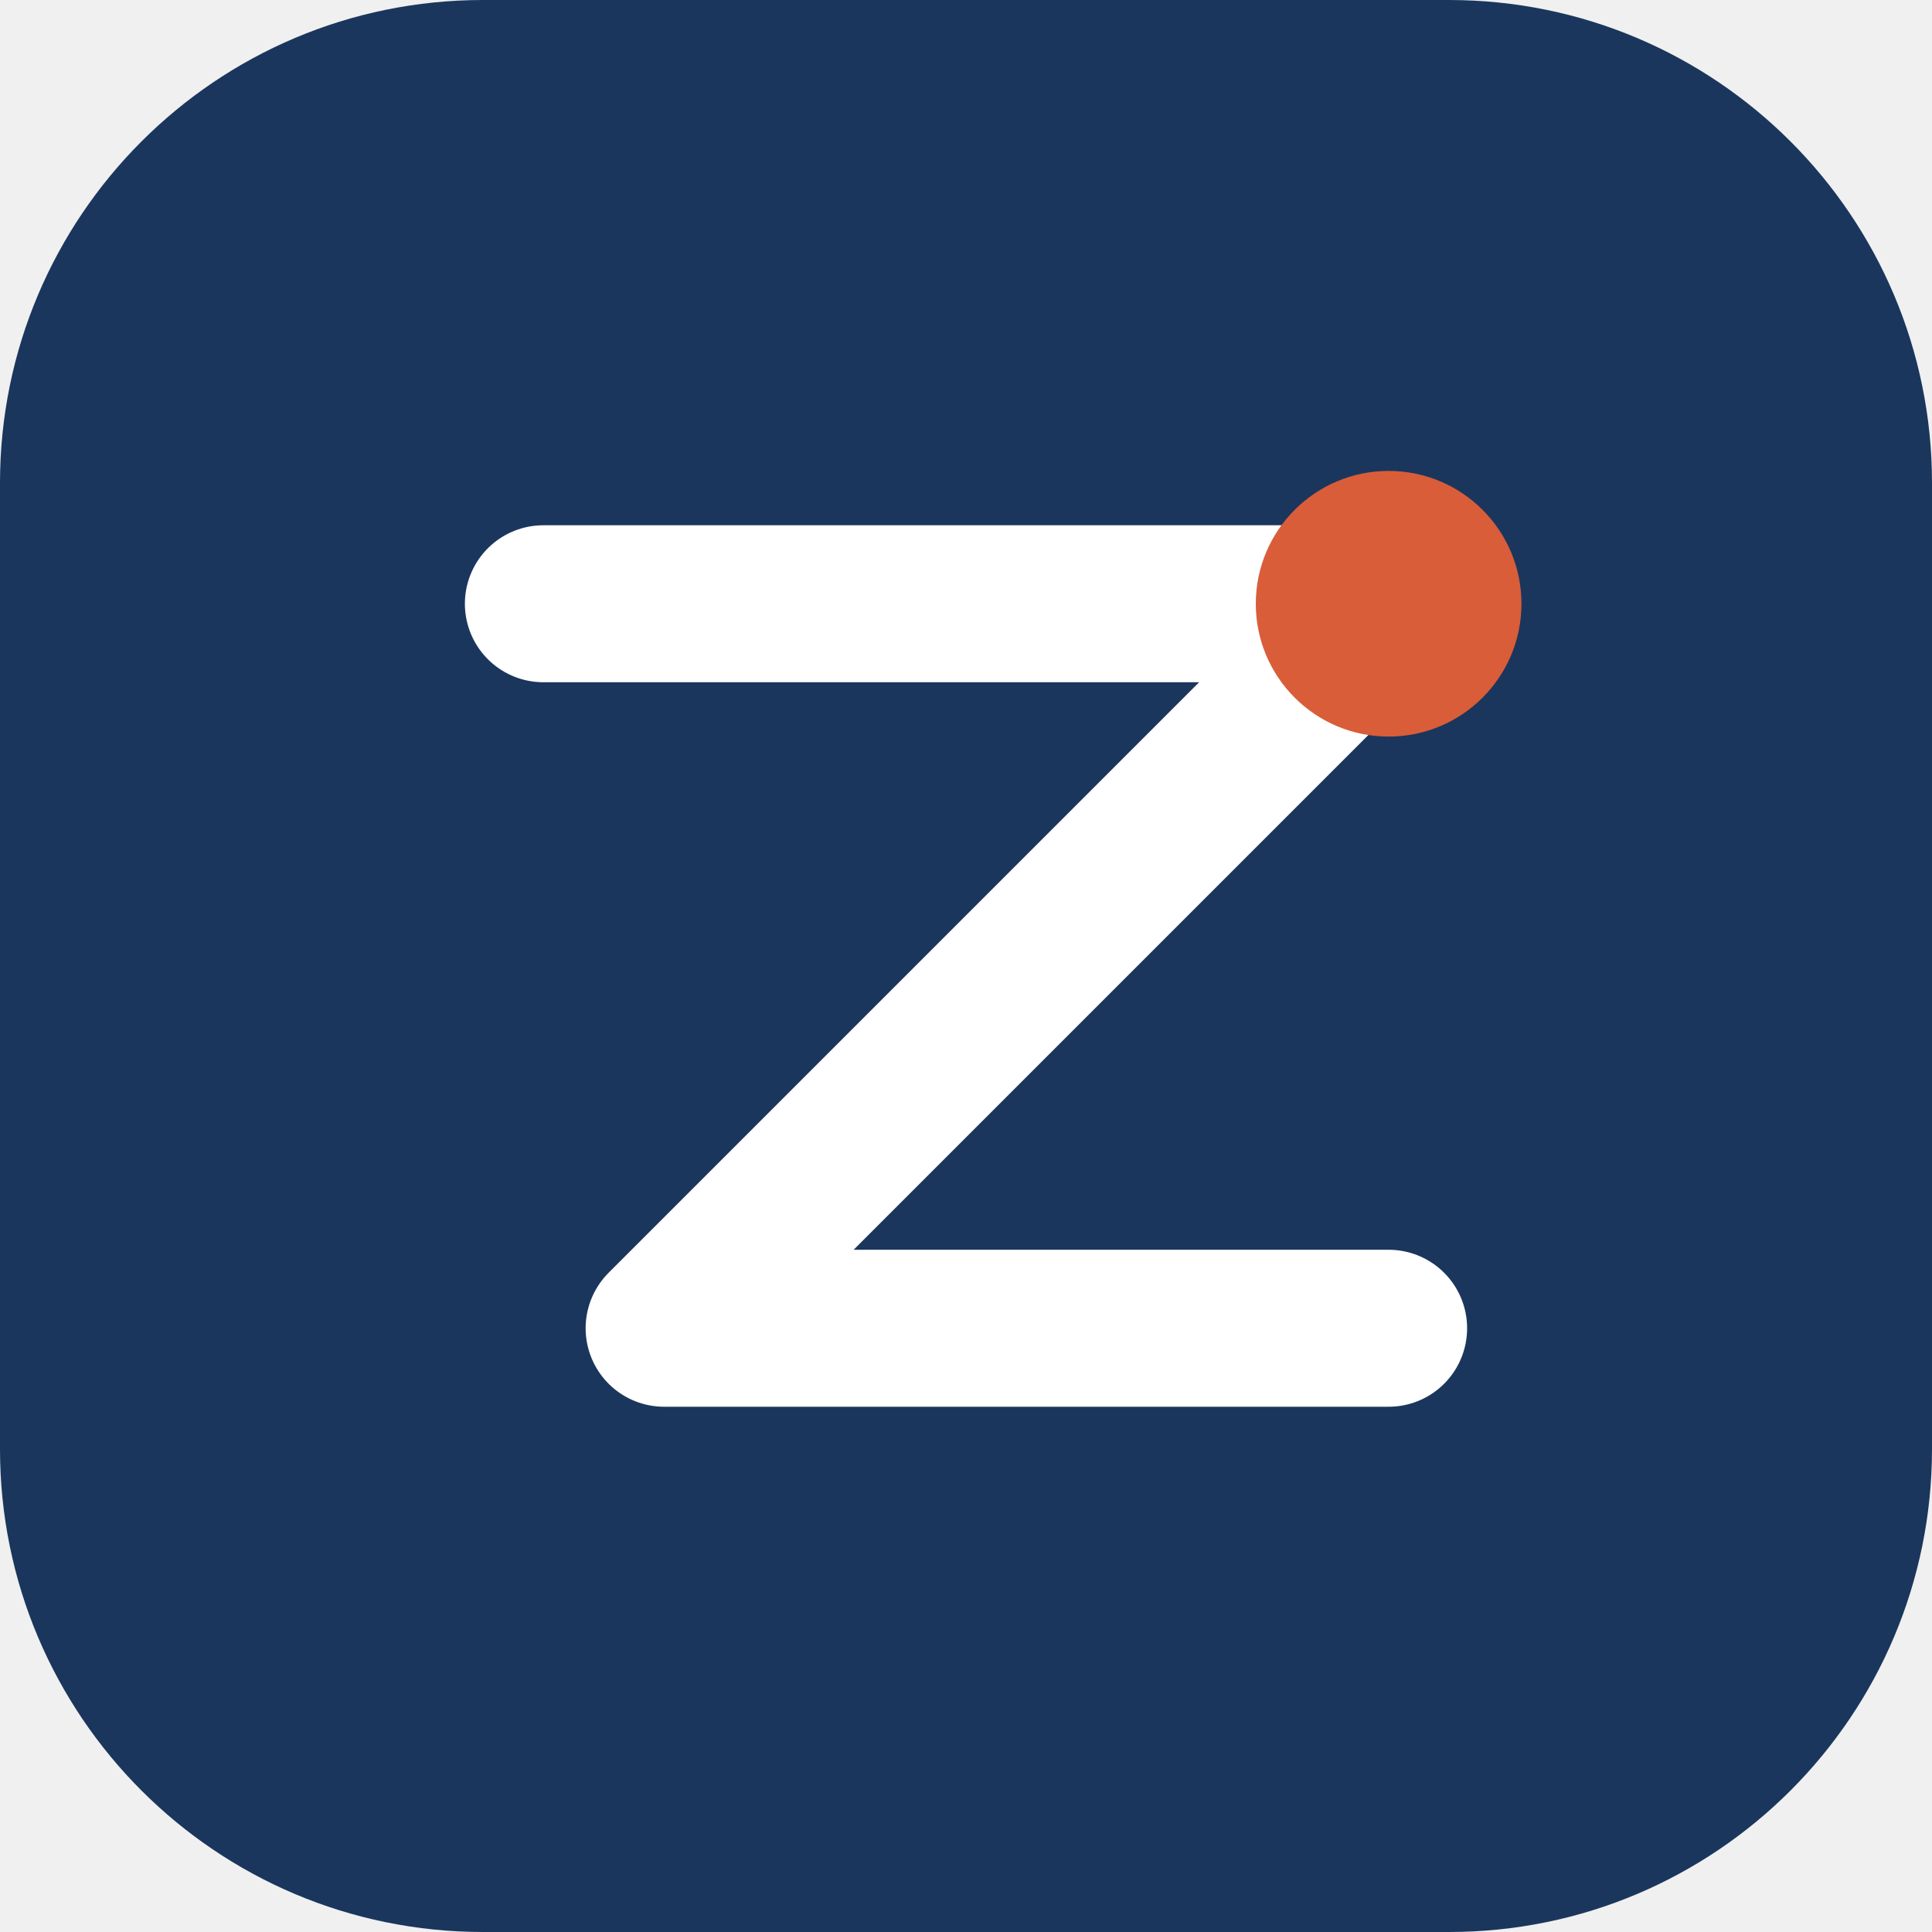
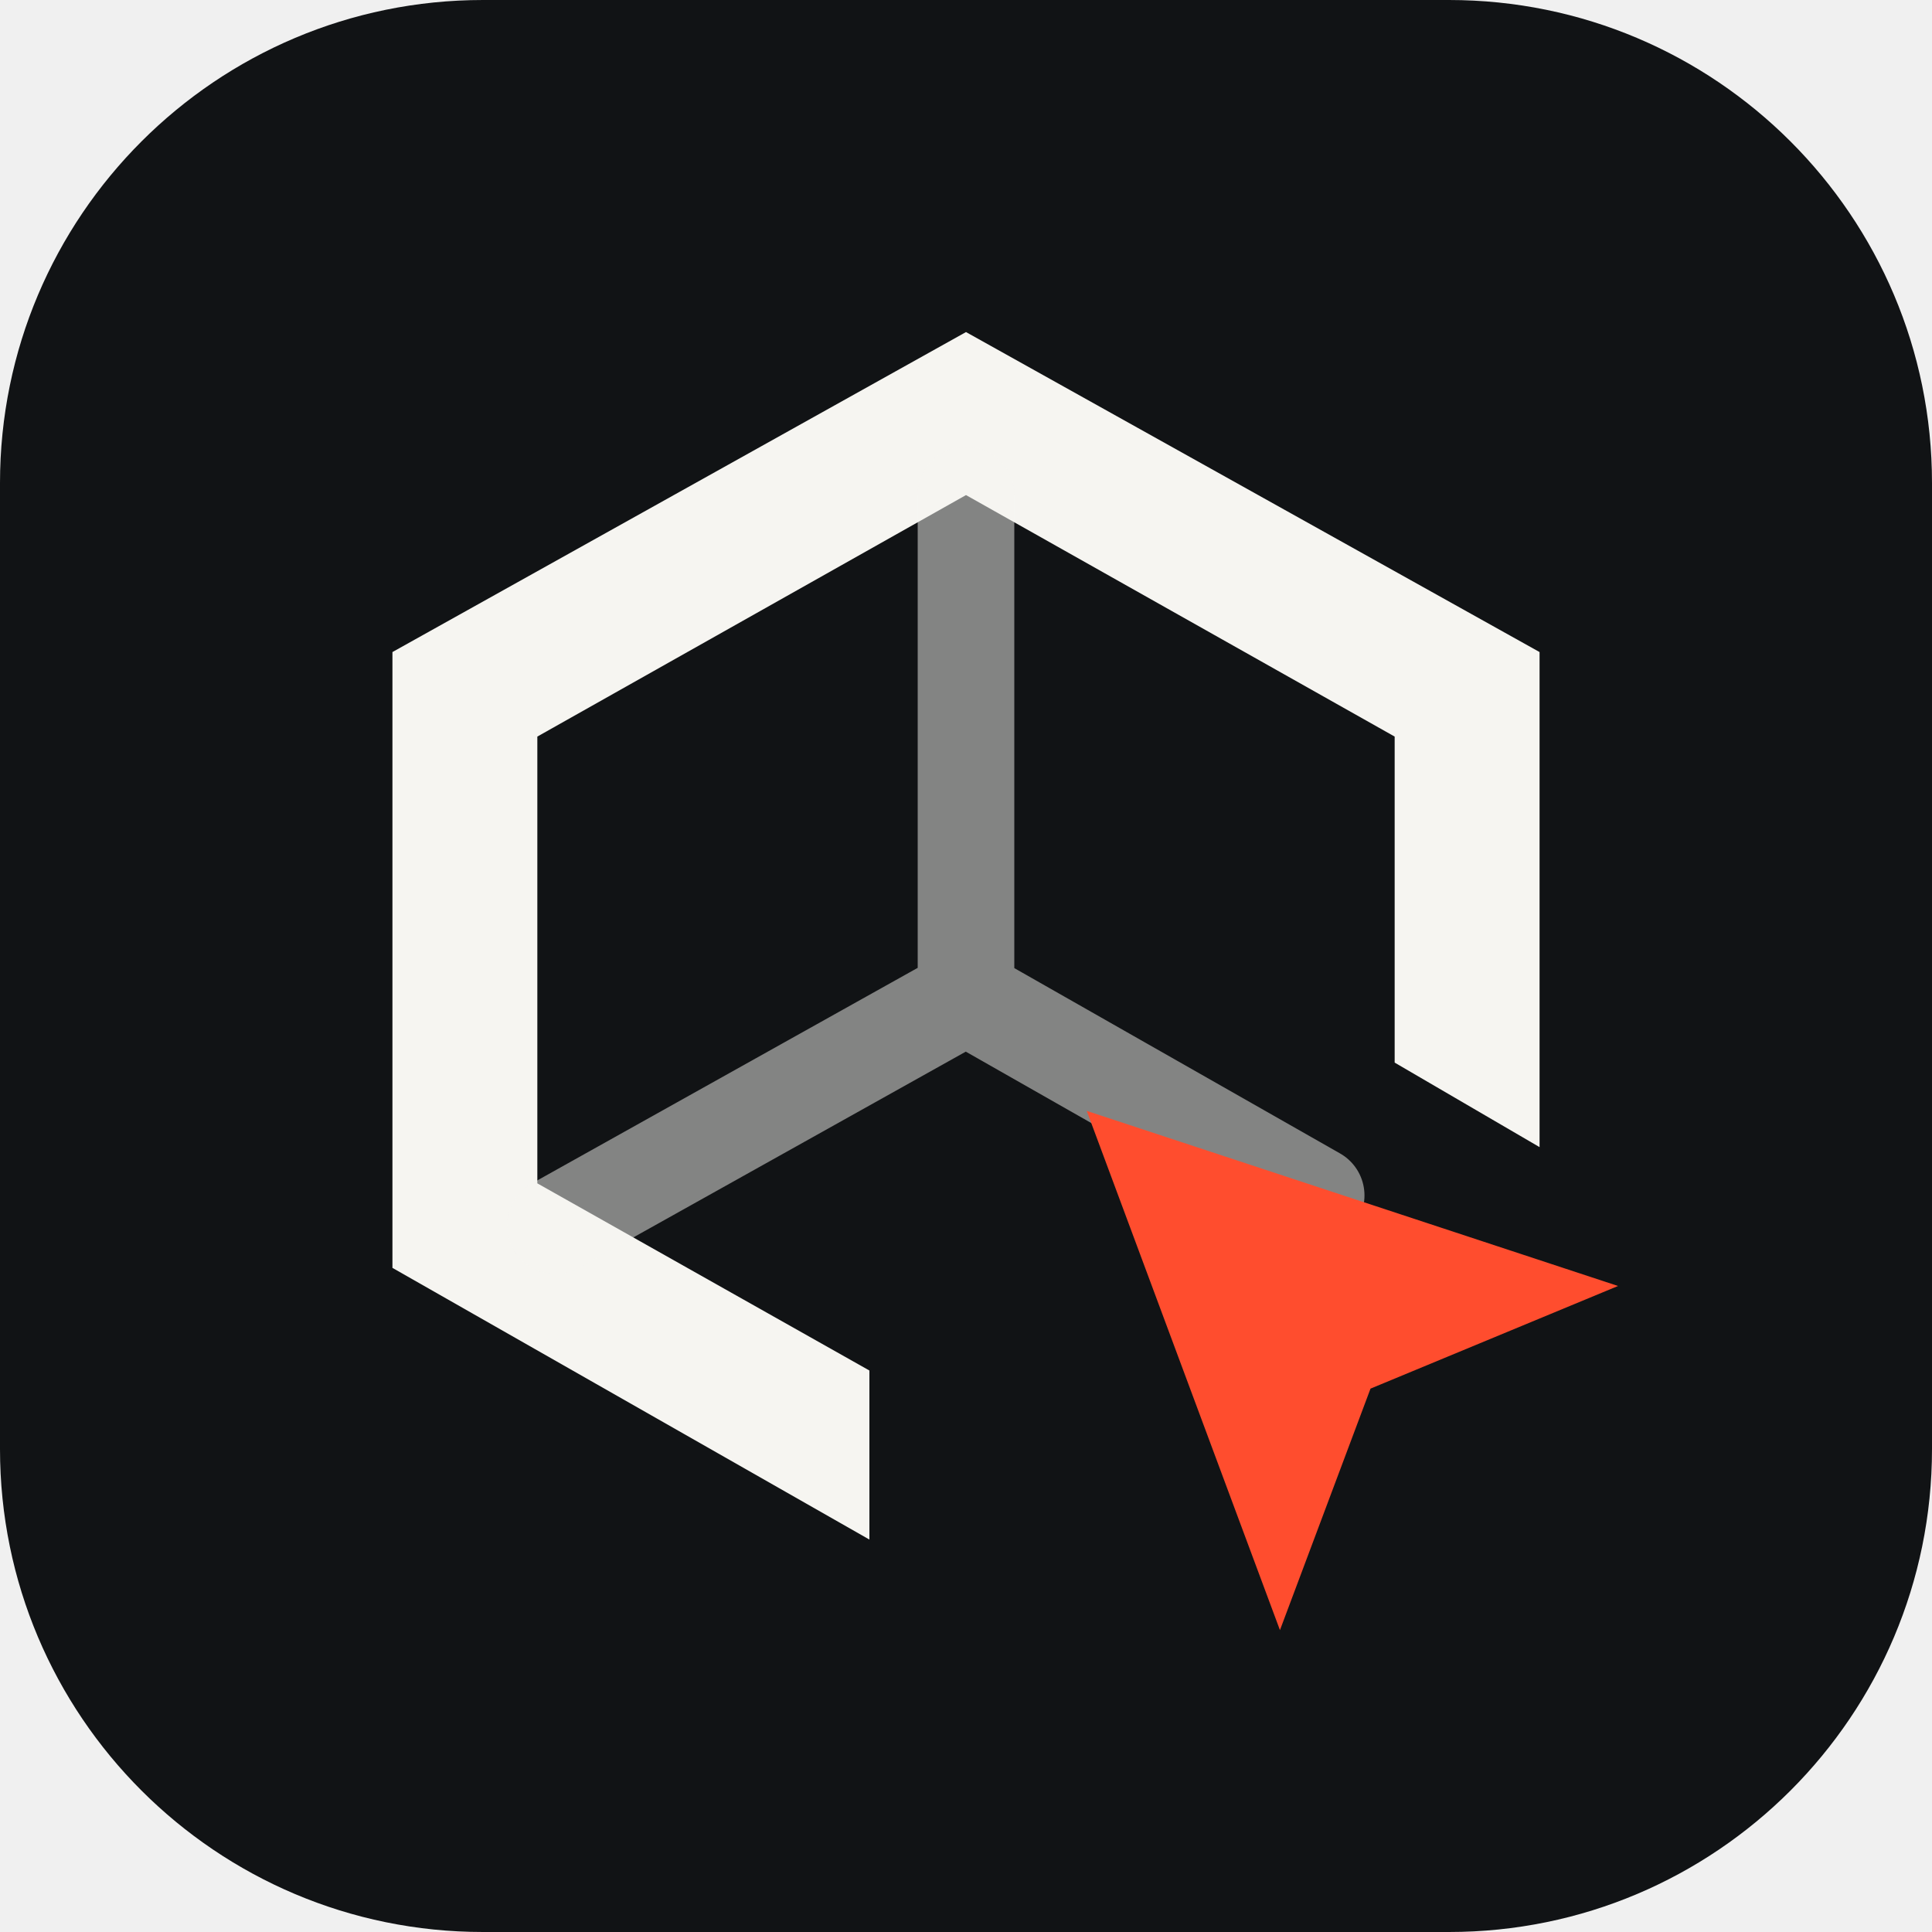
- <svg xmlns="http://www.w3.org/2000/svg" viewBox="0 0 32 32">
-   <rect width="32" height="32" rx="8" fill="#1B365D" />
-   <path d="M9 10H23L11 22H23" stroke="#FFFFFF" stroke-width="2.6" stroke-linecap="round" stroke-linejoin="round" fill="none" />
-   <circle cx="23" cy="10" r="2.2" fill="#D95D39" />
+ <svg xmlns="http://www.w3.org/2000/svg" viewBox="0 0 32 32" fill="none">
+   <rect width="32" height="32" rx="8" fill="#111315" />
+   <path d="M16 5.5L25.5 10.8V19L23.1 17.6V12.2L16 8.2L8.9 12.2V19.6L14.4 22.7V25.5L6.5 21V10.8L16 5.5Z" fill="#F6F5F1" />
+   <path d="M16 8.2V16.5M16 16.5L9.2 20.3M16 16.5L21.8 19.8" stroke="#F6F5F1" stroke-width="1.6" stroke-linecap="round" stroke-linejoin="round" opacity="0.5" />
+   <path d="M18 18.4L26.8 21.3L22.7 23L21.2 27L18 18.4Z" fill="#FF4D2E" />
</svg>
